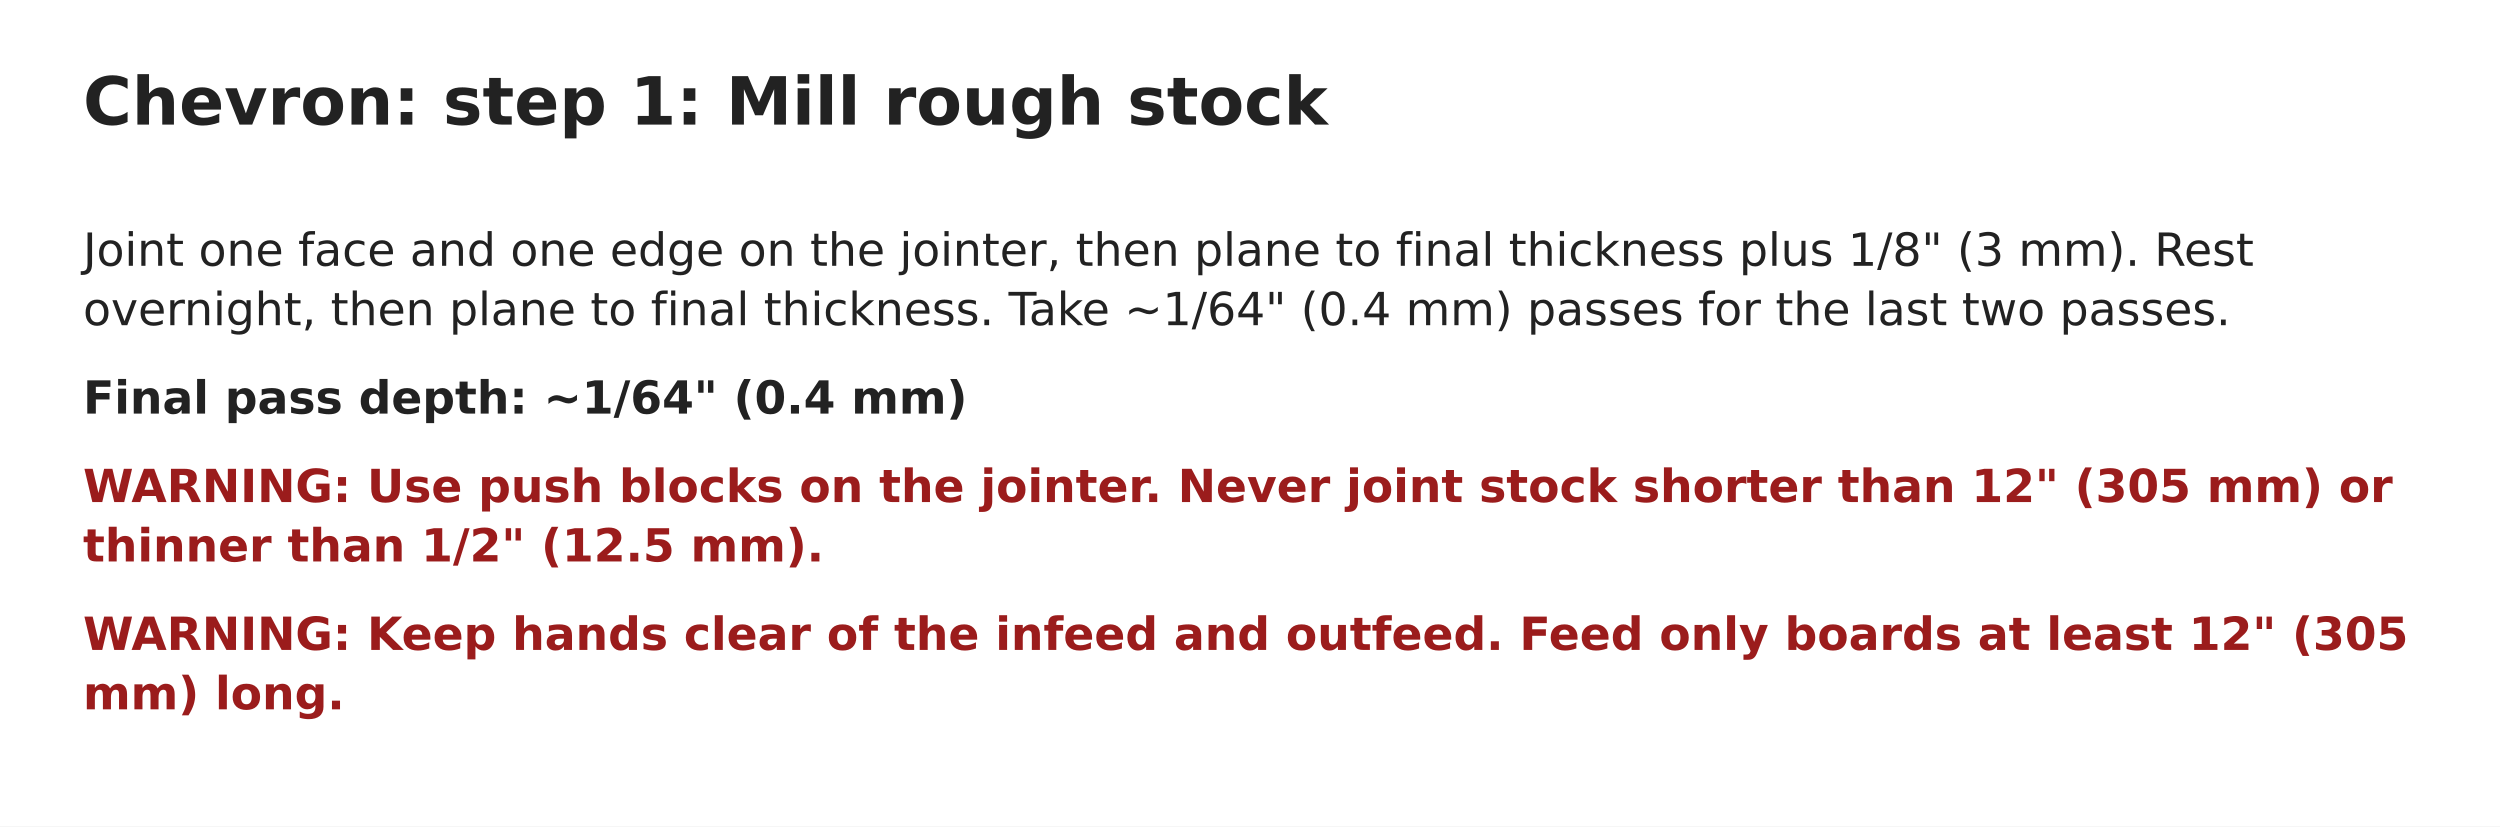
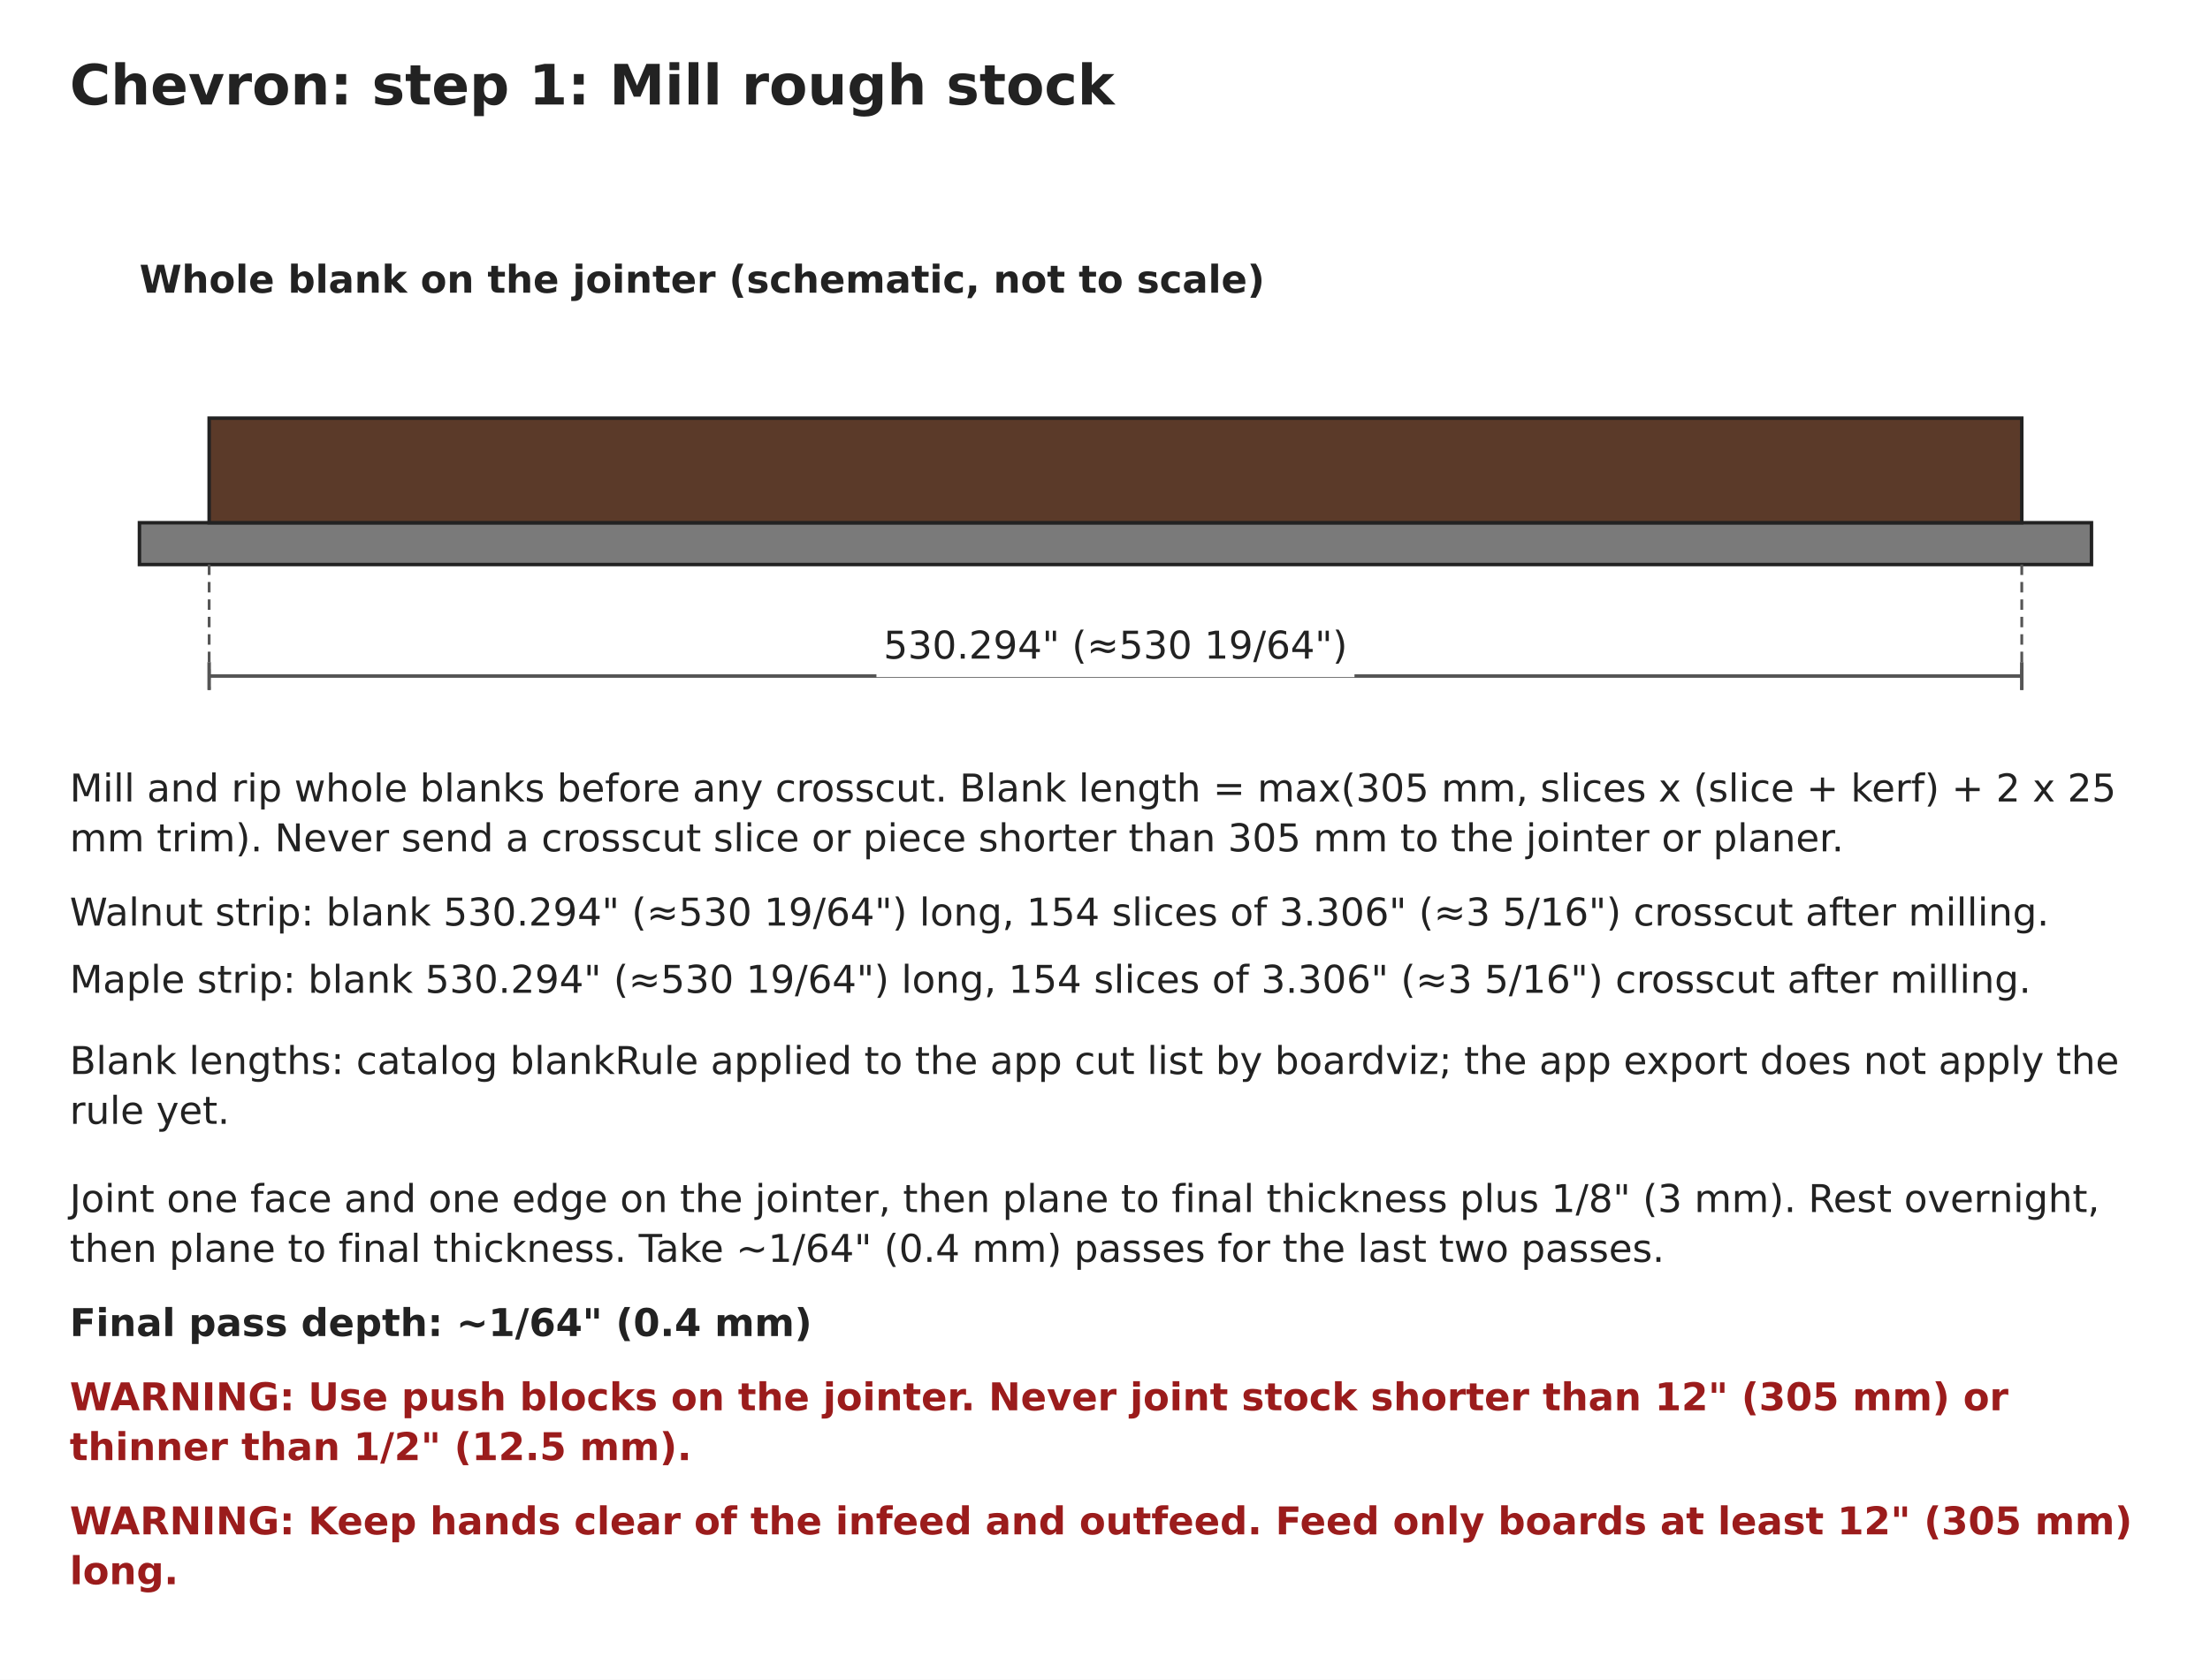
- <svg xmlns="http://www.w3.org/2000/svg" width="602" height="199" viewBox="0 0 602 199" data-figure="chevron/mill-rough-stock">
-   <rect data-bg="1" x="0" y="0" width="602" height="199" fill="#FFFFFF" />
+ <svg xmlns="http://www.w3.org/2000/svg" width="634" height="482" viewBox="0 0 634 482" data-figure="chevron/mill-rough-stock">
+   <rect data-bg="1" x="0" y="0" width="634" height="482" fill="#FFFFFF" />
  <text x="20.00" y="30.00" font-family="DejaVu Sans" font-size="16" fill="#222222" font-weight="bold">
    <tspan x="20.00" y="30.00">Chevron: step 1: Mill rough stock</tspan>
  </text>
-   <text x="20.00" y="64.00" font-family="DejaVu Sans" font-size="11" fill="#222222" data-src="catalog.steps.0.description">
-     <tspan x="20.00" y="64.00">Joint one face and one edge on the jointer, then plane to final thickness plus 1/8" (3 mm). Rest</tspan>
-     <tspan x="20.00" y="78.30">overnight, then plane to final thickness. Take ~1/64" (0.4 mm) passes for the last two passes.</tspan>
+   <rect x="40.00" y="150.00" width="560.00" height="12.00" rx="0.00" fill="#7A7A7A" stroke="#222222" stroke-width="1" />
+   <rect x="60.00" y="120.00" width="520.00" height="30.00" rx="0.00" fill="#5B3A29" stroke="#222222" stroke-width="1" data-machine="jointer" data-length-mm="13469.475" data-width-mm="30.946" />
+   <text x="40.00" y="84.00" font-family="DejaVu Sans" font-size="11" fill="#222222" font-weight="bold">
+     <tspan x="40.00" y="84.00">Whole blank on the jointer (schematic, not to scale)</tspan>
  </text>
-   <text x="20.00" y="99.60" font-family="DejaVu Sans" font-size="11" fill="#222222" font-weight="bold">
-     <tspan x="20.00" y="99.60">Final pass depth: ~1/64" (0.4 mm)</tspan>
+   <line x1="60.00" y1="162.00" x2="60.00" y2="198.00" stroke="#555" stroke-width="0.8" stroke-dasharray="3,2" data-dim="1" />
+   <line x1="580.00" y1="162.00" x2="580.00" y2="198.00" stroke="#555" stroke-width="0.8" stroke-dasharray="3,2" data-dim="1" />
+   <line x1="60.00" y1="194.00" x2="580.00" y2="194.00" stroke="#555" stroke-width="1" data-dim="1" />
+   <line x1="60.00" y1="190.00" x2="60.00" y2="198.00" stroke="#555" stroke-width="1" data-dim="1" />
+   <line x1="580.00" y1="190.00" x2="580.00" y2="198.00" stroke="#555" stroke-width="1" data-dim="1" />
+   <rect data-patch="1" x="251.43" y="176.00" width="137.14" height="18.30" fill="#FFFFFF" />
+   <text x="320.00" y="189.00" font-family="DejaVu Sans" font-size="11" fill="#222222" text-anchor="middle" data-dim="1" data-src="derivedBlanks.0.text.length">
+     <tspan x="320.00" y="189.00">530.294" (≈530 19/64")</tspan>
  </text>
-   <text x="20.00" y="120.90" font-family="DejaVu Sans" font-size="11" fill="#9B1C1C" font-weight="bold" data-src="catalog.steps.0.safetyBanners.0">
-     <tspan x="20.00" y="120.90">WARNING: Use push blocks on the jointer. Never joint stock shorter than 12" (305 mm) or</tspan>
-     <tspan x="20.00" y="135.20">thinner than 1/2" (12.5 mm).</tspan>
+   <text x="20.00" y="230.00" font-family="DejaVu Sans" font-size="11" fill="#222222" data-src="catalog.cutListAllowances.blankRule.text">
+     <tspan x="20.00" y="230.00">Mill and rip whole blanks before any crosscut. Blank length = max(305 mm, slices x (slice + kerf) + 2 x 25</tspan>
+     <tspan x="20.00" y="244.30">mm trim). Never send a crosscut slice or piece shorter than 305 mm to the jointer or planer.</tspan>
  </text>
-   <text x="20.00" y="156.50" font-family="DejaVu Sans" font-size="11" fill="#9B1C1C" font-weight="bold" data-src="catalog.steps.0.safetyBanners.1">
-     <tspan x="20.00" y="156.50">WARNING: Keep hands clear of the infeed and outfeed. Feed only boards at least 12" (305</tspan>
-     <tspan x="20.00" y="170.80">mm) long.</tspan>
+   <text x="20.00" y="265.60" font-family="DejaVu Sans" font-size="11" fill="#222222" data-src="label.blank.0">
+     <tspan x="20.00" y="265.60">Walnut strip: blank 530.294" (≈530 19/64") long, 154 slices of 3.306" (≈3 5/16") crosscut after milling.</tspan>
+   </text>
+   <text x="20.00" y="284.90" font-family="DejaVu Sans" font-size="11" fill="#222222" data-src="label.blank.1">
+     <tspan x="20.00" y="284.90">Maple strip: blank 530.294" (≈530 19/64") long, 154 slices of 3.306" (≈3 5/16") crosscut after milling.</tspan>
+   </text>
+   <text x="20.00" y="308.20" font-family="DejaVu Sans" font-size="11" fill="#222222">
+     <tspan x="20.00" y="308.20">Blank lengths: catalog blankRule applied to the app cut list by boardviz; the app export does not apply the</tspan>
+     <tspan x="20.00" y="322.50">rule yet.</tspan>
+   </text>
+   <text x="20.00" y="347.80" font-family="DejaVu Sans" font-size="11" fill="#222222" data-src="catalog.steps.0.description">
+     <tspan x="20.00" y="347.80">Joint one face and one edge on the jointer, then plane to final thickness plus 1/8" (3 mm). Rest overnight,</tspan>
+     <tspan x="20.00" y="362.10">then plane to final thickness. Take ~1/64" (0.4 mm) passes for the last two passes.</tspan>
+   </text>
+   <text x="20.00" y="383.40" font-family="DejaVu Sans" font-size="11" fill="#222222" font-weight="bold">
+     <tspan x="20.00" y="383.40">Final pass depth: ~1/64" (0.4 mm)</tspan>
+   </text>
+   <text x="20.00" y="404.70" font-family="DejaVu Sans" font-size="11" fill="#9B1C1C" font-weight="bold" data-src="catalog.steps.0.safetyBanners.0">
+     <tspan x="20.00" y="404.70">WARNING: Use push blocks on the jointer. Never joint stock shorter than 12" (305 mm) or</tspan>
+     <tspan x="20.00" y="419.00">thinner than 1/2" (12.5 mm).</tspan>
+   </text>
+   <text x="20.00" y="440.30" font-family="DejaVu Sans" font-size="11" fill="#9B1C1C" font-weight="bold" data-src="catalog.steps.0.safetyBanners.1">
+     <tspan x="20.00" y="440.30">WARNING: Keep hands clear of the infeed and outfeed. Feed only boards at least 12" (305 mm)</tspan>
+     <tspan x="20.00" y="454.60">long.</tspan>
  </text>
</svg>
